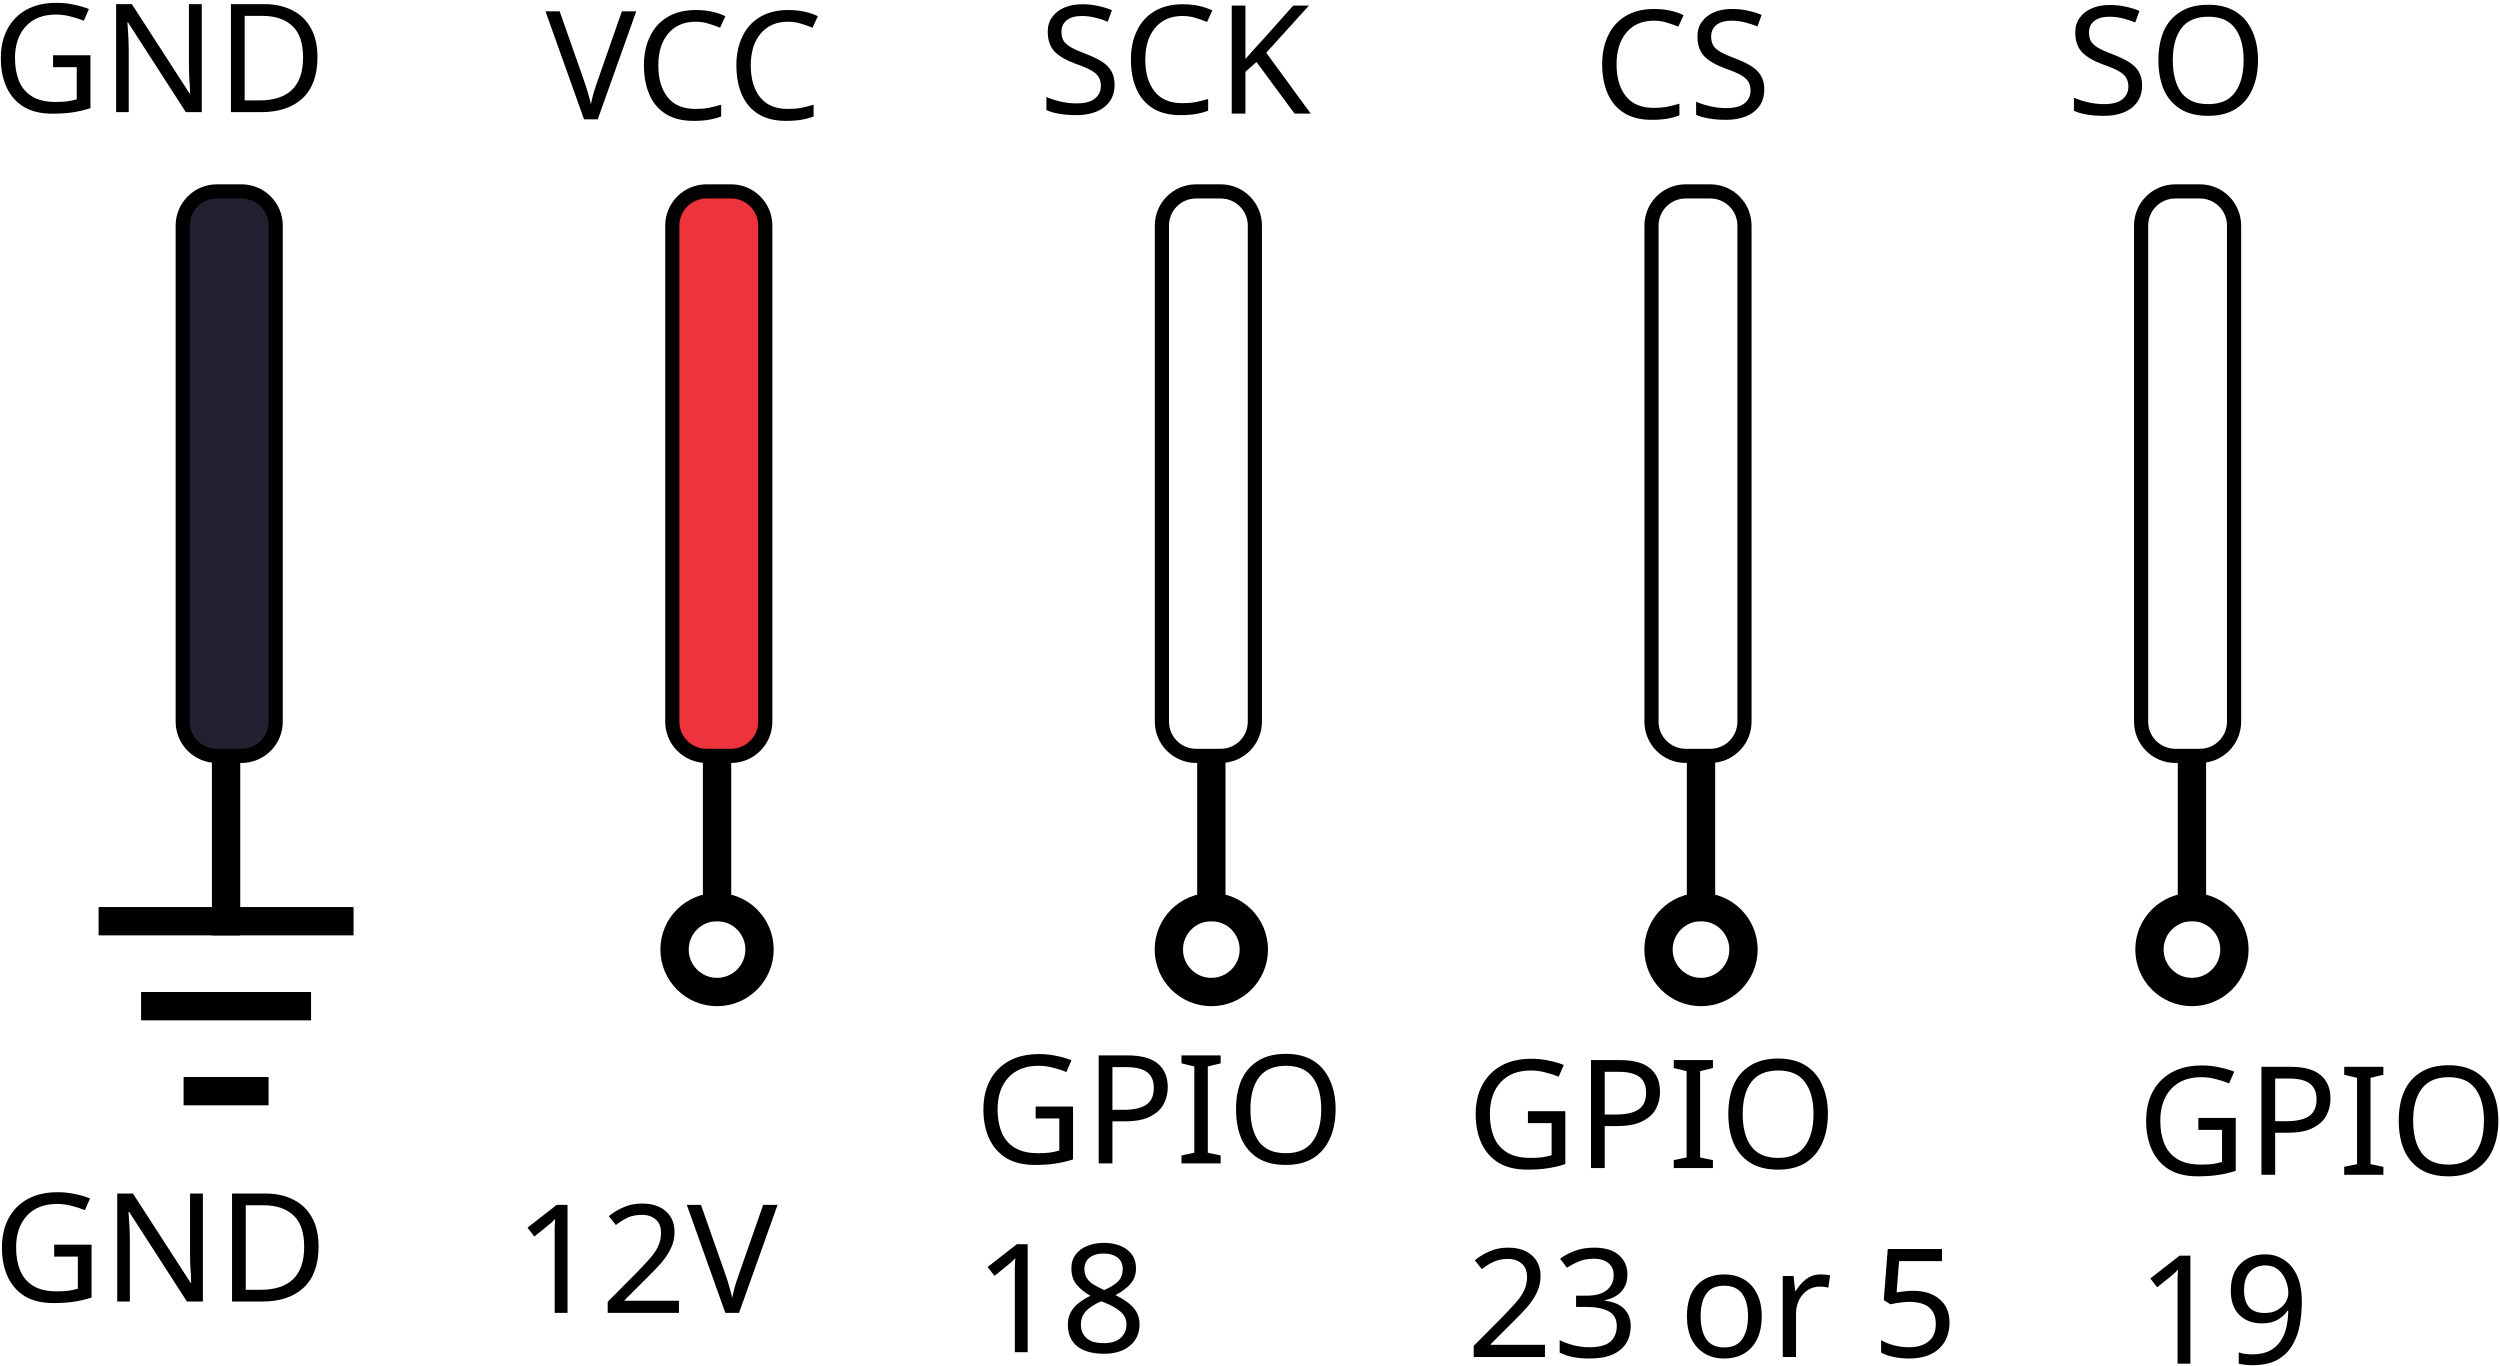
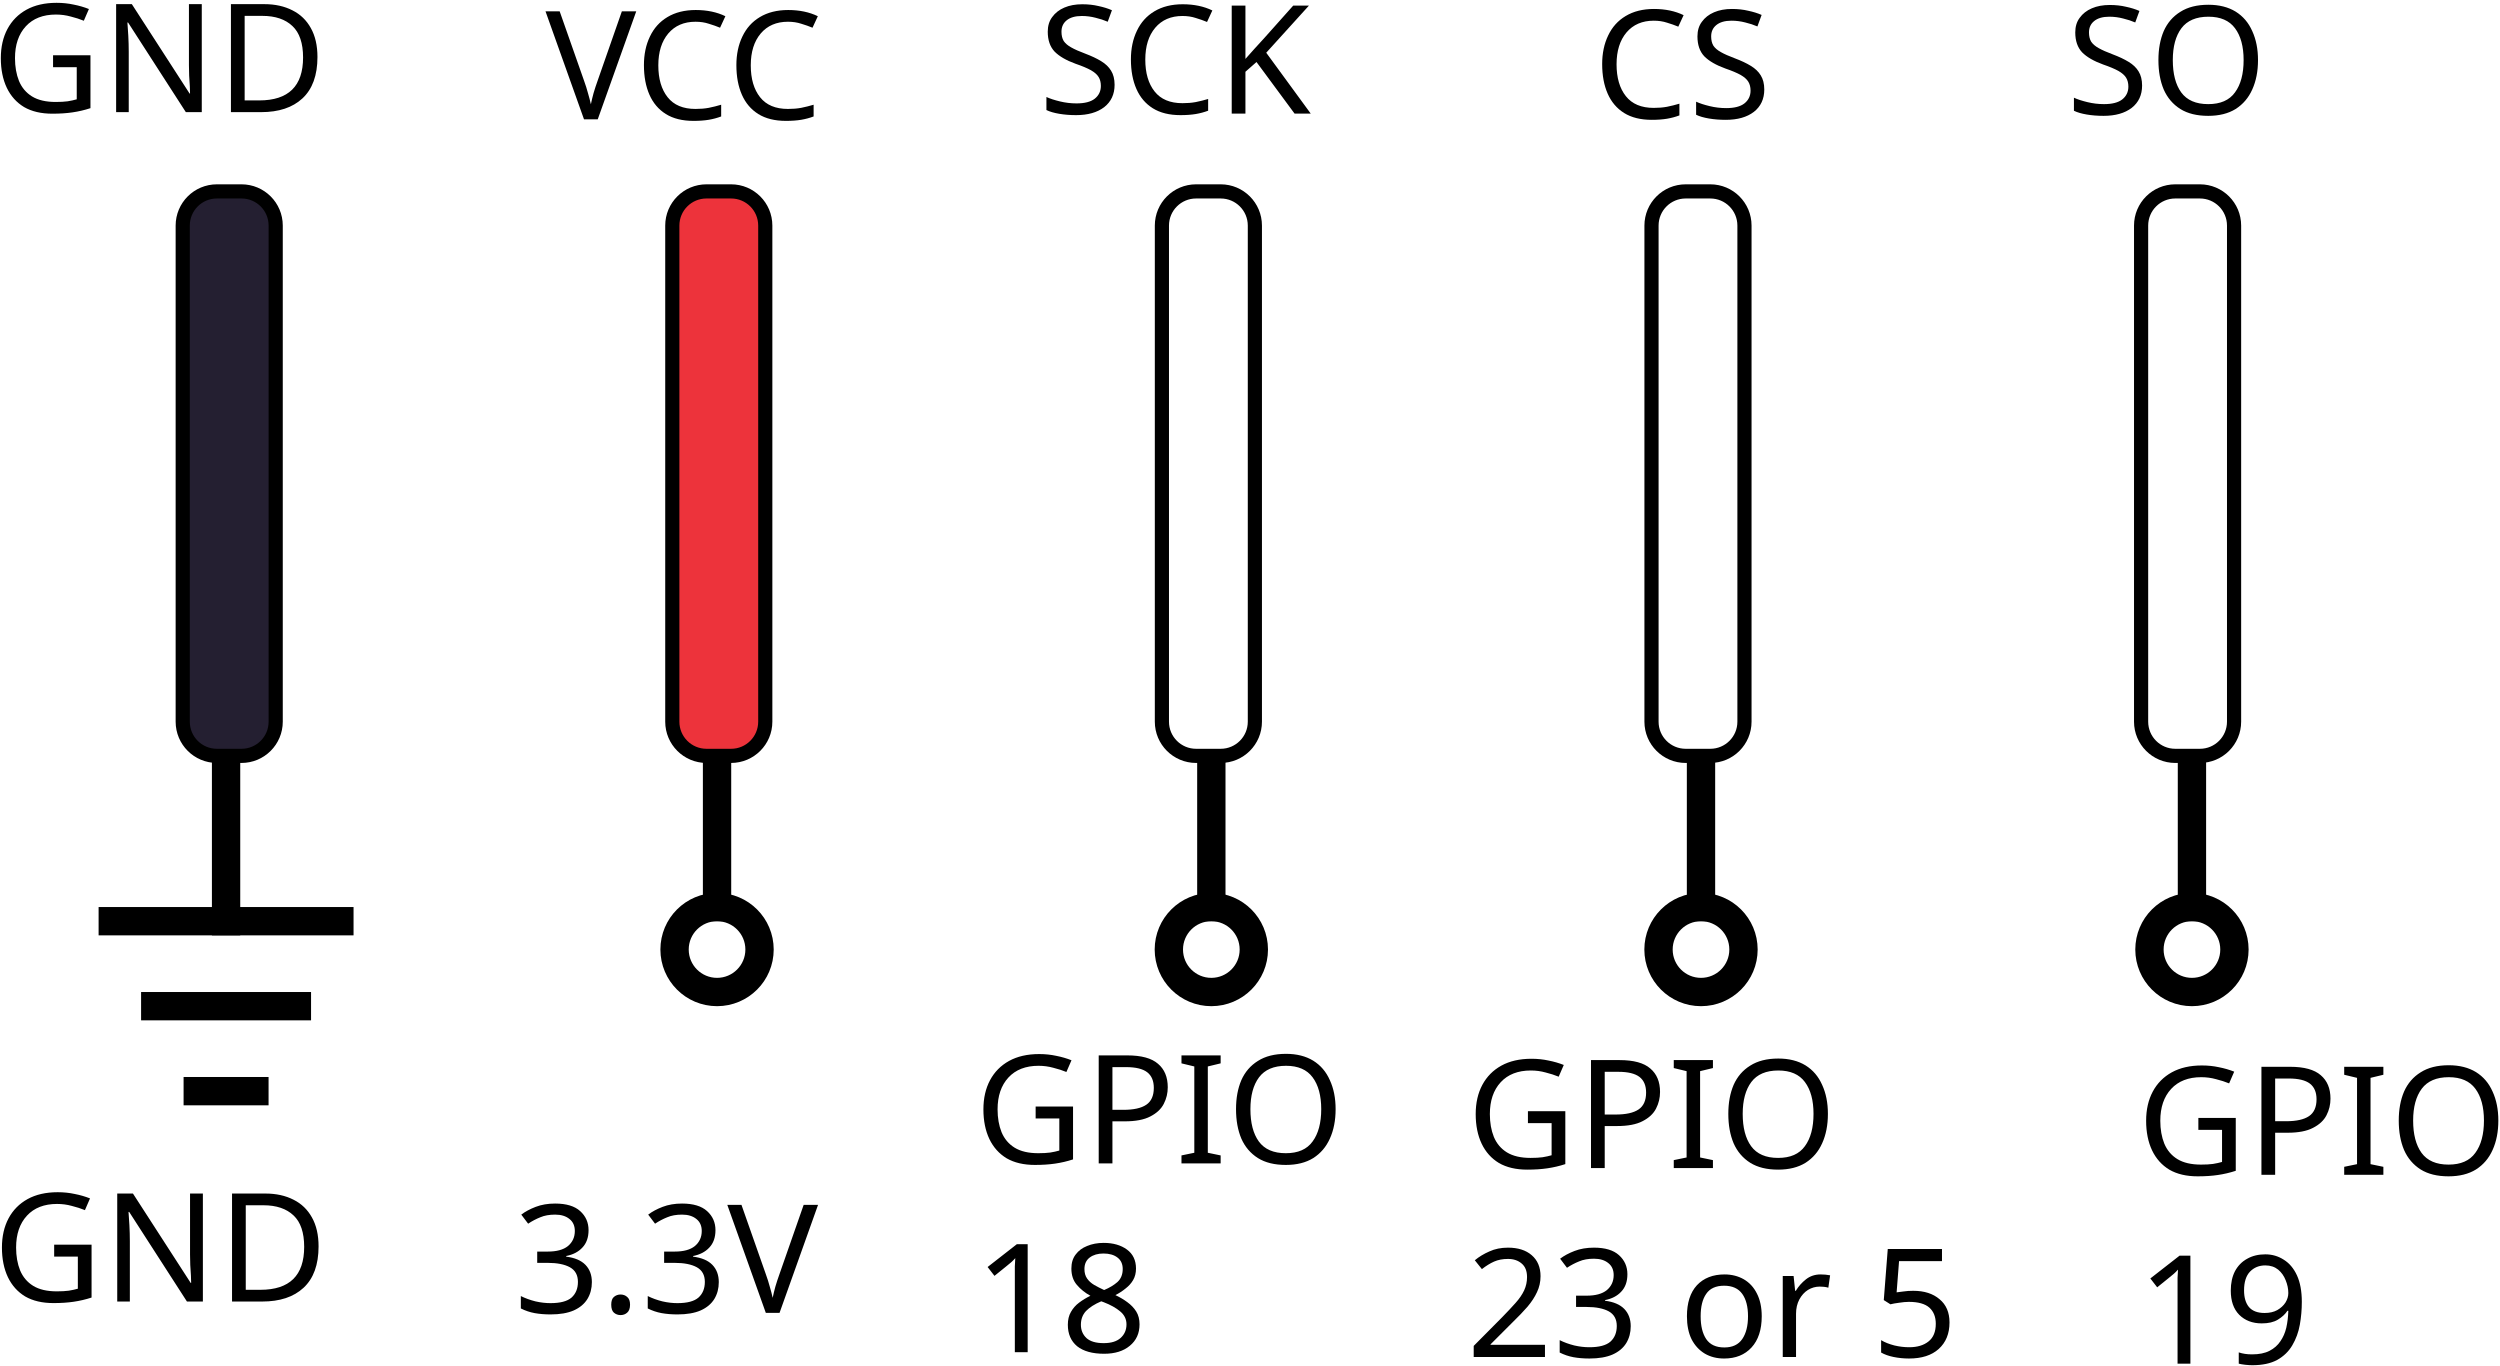
<svg xmlns="http://www.w3.org/2000/svg" version="1.1" width="176.512" height="96.432" id="svg57148">
  <defs id="defs57152">
    <rect x="-24.954" y="-5.085" width="187.547" height="41.479" id="rect77830" />
    <rect x="148.957" y="64.557" width="40.245" height="90.308" id="rect66222" />
  </defs>
  <text x="120.264" y="72.041" style="font-size:12px;font-family:Arial;text-anchor:middle" dominant-baseline="hanging" id="text57122" />
  <text x="90.264" y="72.041" style="font-size:12px;font-family:Arial;text-anchor:middle" dominant-baseline="hanging" id="text57128" />
  <text x="60.264" y="72.041" style="font-size:12px;font-family:Arial;text-anchor:middle" dominant-baseline="hanging" id="text57134" />
  <text xml:space="preserve" id="text66220" style="font-style:normal;font-weight:normal;font-size:40px;line-height:1.25;font-family:sans-serif;white-space:pre;shape-inside:url(#rect66222);fill:#000000;fill-opacity:1;stroke:none" transform="translate(0.2641626,17.04121)" />
  <text xml:space="preserve" id="text77828" style="font-style:normal;font-weight:normal;font-size:40px;line-height:1.25;font-family:sans-serif;white-space:pre;shape-inside:url(#rect77830);fill:#000000;fill-opacity:1;stroke:none" transform="translate(0.2641626,17.04121)" />
  <g id="layer1">
    <rect style="fill:#ffffff;stroke:#000000;stroke-linejoin:round;stroke-dashoffset:11.34" id="rect499" width="213.025" height="127.569" x="-14.966" y="-11.008" ry="2.401" />
  </g>
  <g id="layer2">
    <line x1="120.099" y1="47.041" x2="120.099" y2="64.041" style="stroke:#000000;stroke-width:2;stroke-linecap:square" id="line57124" />
    <circle cx="120.099" cy="67.041" style="fill:#000000;fill-opacity:0;stroke:#000000;stroke-width:2" id="ellipse57126" r="3" />
    <line x1="85.526" y1="47.041" x2="85.526" y2="64.041" style="stroke:#000000;stroke-width:2;stroke-linecap:square" id="line57130" />
    <circle cx="85.526" cy="67.041" style="fill:#000000;fill-opacity:0;stroke:#000000;stroke-width:2" id="ellipse57132" r="3" />
    <line x1="50.627" y1="47.041" x2="50.627" y2="64.041" style="stroke:#000000;stroke-width:2;stroke-linecap:square" id="line57136" />
    <circle cx="50.627" cy="67.041" style="fill:#000000;fill-opacity:0;stroke:#000000;stroke-width:2" id="ellipse57138" r="3" />
    <line x1="15.962" y1="47.041" x2="15.962" y2="65.041" style="stroke:#000000;stroke-width:2;stroke-linecap:square" id="line57140" />
    <line x1="7.962" y1="65.041" x2="23.962" y2="65.041" style="stroke:#000000;stroke-width:2;stroke-linecap:square" id="line57142" />
    <line x1="10.962" y1="71.041" x2="20.962" y2="71.041" style="stroke:#000000;stroke-width:2;stroke-linecap:square" id="line57144" />
    <line x1="13.962" y1="77.041" x2="17.962" y2="77.041" style="stroke:#000000;stroke-width:2;stroke-linecap:square" id="line57146" />
    <rect style="fill:#ed333b;stroke:#000000;stroke-width:1;stroke-linejoin:round;stroke-miterlimit:4;stroke-dasharray:none;stroke-dashoffset:11.34" id="rect54922" width="6.564" height="39.854" x="47.468" y="13.514" ry="2.413" />
    <text xml:space="preserve" style="font-style:normal;font-weight:normal;font-size:10.667px;line-height:1.25;font-family:sans-serif;fill:#000000;fill-opacity:1;stroke:none" x="36.29" y="92.696" id="text48086">
-       <tspan id="tspan48084" x="36.29" y="92.696" style="font-size:10.667px">12V</tspan>
+       <tspan id="tspan48084" x="36.29" y="92.696" style="font-size:10.667px">3.3V</tspan>
    </text>
    <text xml:space="preserve" style="font-style:normal;font-weight:normal;font-size:10.667px;line-height:1.25;font-family:sans-serif;fill:#000000;fill-opacity:1;stroke:none" x="-0.521" y="91.894" id="text40256">
      <tspan id="tspan40254" x="-0.521" y="91.894" style="font-size:10.667px">GND</tspan>
    </text>
    <rect style="fill:#241f31;stroke:#000000;stroke-width:1;stroke-linejoin:round;stroke-miterlimit:4;stroke-dasharray:none;stroke-dashoffset:11.34" id="rect57230" width="6.564" height="39.854" x="12.901" y="13.514" ry="2.413" />
    <rect style="fill:#ffffff;stroke:#000000;stroke-width:1;stroke-linejoin:round;stroke-miterlimit:4;stroke-dasharray:none;stroke-dashoffset:11.34" id="rect57232" width="6.564" height="39.854" x="82.036" y="13.514" ry="2.413" />
    <rect style="fill:#ffffff;stroke:#000000;stroke-width:1;stroke-linejoin:round;stroke-miterlimit:4;stroke-dasharray:none;stroke-dashoffset:11.34" id="rect57234" width="6.564" height="39.854" x="116.604" y="13.514" ry="2.413" />
    <text xml:space="preserve" style="font-style:normal;font-weight:normal;font-size:10.667px;line-height:1.25;font-family:sans-serif;fill:#000000;fill-opacity:1;stroke:none" x="-0.599" y="7.917" id="text57238">
      <tspan id="tspan57236" x="-0.599" y="7.917" style="font-size:10.667px">GND</tspan>
    </text>
    <text xml:space="preserve" style="font-style:normal;font-weight:normal;font-size:10.667px;line-height:1.25;font-family:sans-serif;fill:#000000;fill-opacity:1;stroke:none" x="38.514" y="8.428" id="text57242">
      <tspan id="tspan57240" x="38.514" y="8.428">VCC</tspan>
    </text>
    <text xml:space="preserve" style="font-style:normal;font-weight:normal;font-size:10.667px;line-height:1.25;font-family:sans-serif;fill:#000000;fill-opacity:1;stroke:none" x="73.336" y="8.019" id="text57246">
      <tspan id="tspan57244" x="73.336" y="8.019">SCK</tspan>
    </text>
    <text xml:space="preserve" style="font-style:normal;font-weight:normal;font-size:10.667px;line-height:1.25;font-family:sans-serif;fill:#000000;fill-opacity:1;stroke:none" x="112.465" y="8.352" id="text57250">
      <tspan id="tspan57248" x="112.465" y="8.352">CS</tspan>
    </text>
    <line x1="154.762" y1="47.041" x2="154.762" y2="64.041" style="stroke:#000000;stroke-width:2;stroke-linecap:square" id="line69132" />
    <circle cx="154.762" cy="67.041" style="fill:#000000;fill-opacity:0;stroke:#000000;stroke-width:2" id="ellipse69134" r="3" />
    <rect style="fill:#ffffff;stroke:#000000;stroke-width:1;stroke-linejoin:round;stroke-miterlimit:4;stroke-dasharray:none;stroke-dashoffset:11.34" id="rect69136" width="6.564" height="39.854" x="151.172" y="13.514" ry="2.413" />
    <text xml:space="preserve" style="font-style:normal;font-weight:normal;font-size:10.667px;line-height:1.25;font-family:sans-serif;fill:#000000;fill-opacity:1;stroke:none" x="145.883" y="8.07" id="text69140">
      <tspan id="tspan69138" x="145.883" y="8.07">SO</tspan>
    </text>
    <text xml:space="preserve" style="font-style:normal;font-weight:normal;font-size:10.667px;line-height:1.25;font-family:sans-serif;fill:#000000;fill-opacity:1;stroke:none" x="68.777" y="82.141" id="text81296">
      <tspan id="tspan81294" x="68.777" y="82.141">GPIO</tspan>
      <tspan x="68.777" y="95.475" id="tspan83714">18</tspan>
    </text>
    <text xml:space="preserve" style="font-style:normal;font-weight:normal;font-size:10.667px;line-height:1.25;font-family:sans-serif;fill:#000000;fill-opacity:1;stroke:none" x="103.534" y="82.474" id="text97672">
      <tspan id="tspan97668" x="103.534" y="82.474">GPIO</tspan>
      <tspan x="103.534" y="95.808" id="tspan97670">23 or 5</tspan>
    </text>
    <text xml:space="preserve" style="font-style:normal;font-weight:normal;font-size:10.667px;line-height:1.25;font-family:sans-serif;fill:#000000;fill-opacity:1;stroke:none" x="150.872" y="82.947" id="text101368">
      <tspan id="tspan101364" x="150.872" y="82.947">GPIO</tspan>
      <tspan x="150.872" y="96.281" id="tspan101366">19</tspan>
    </text>
  </g>
</svg>
